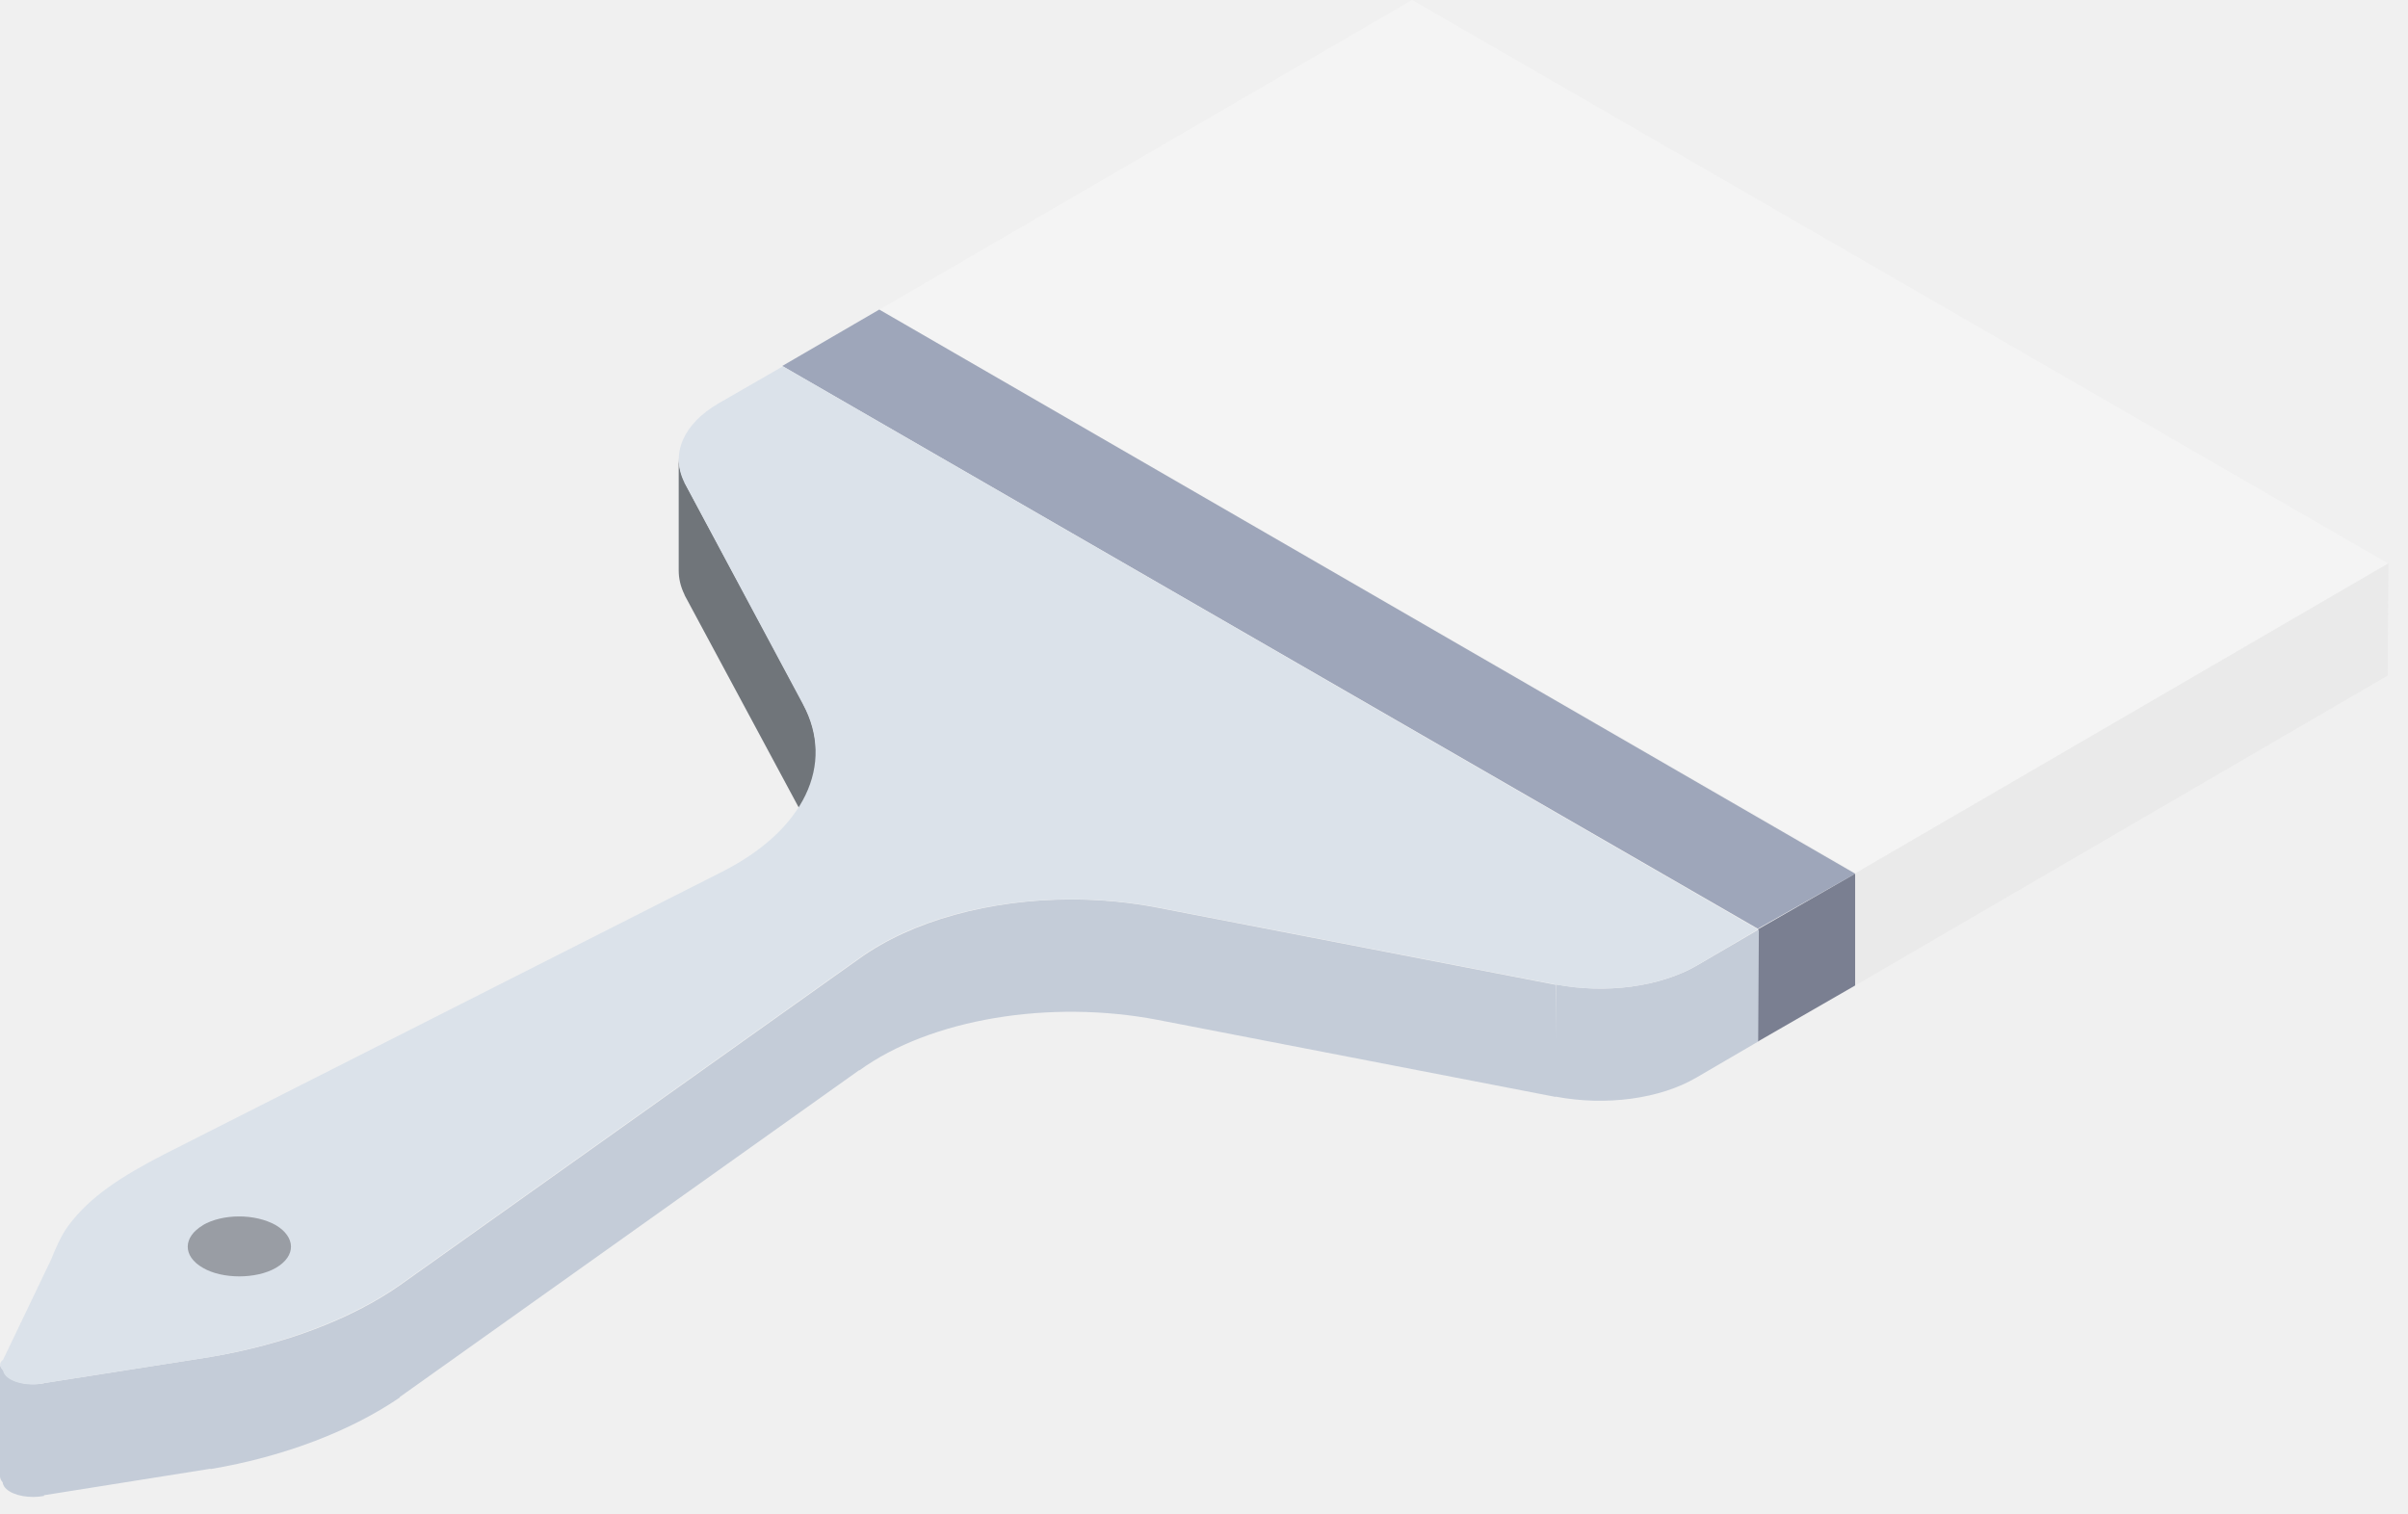
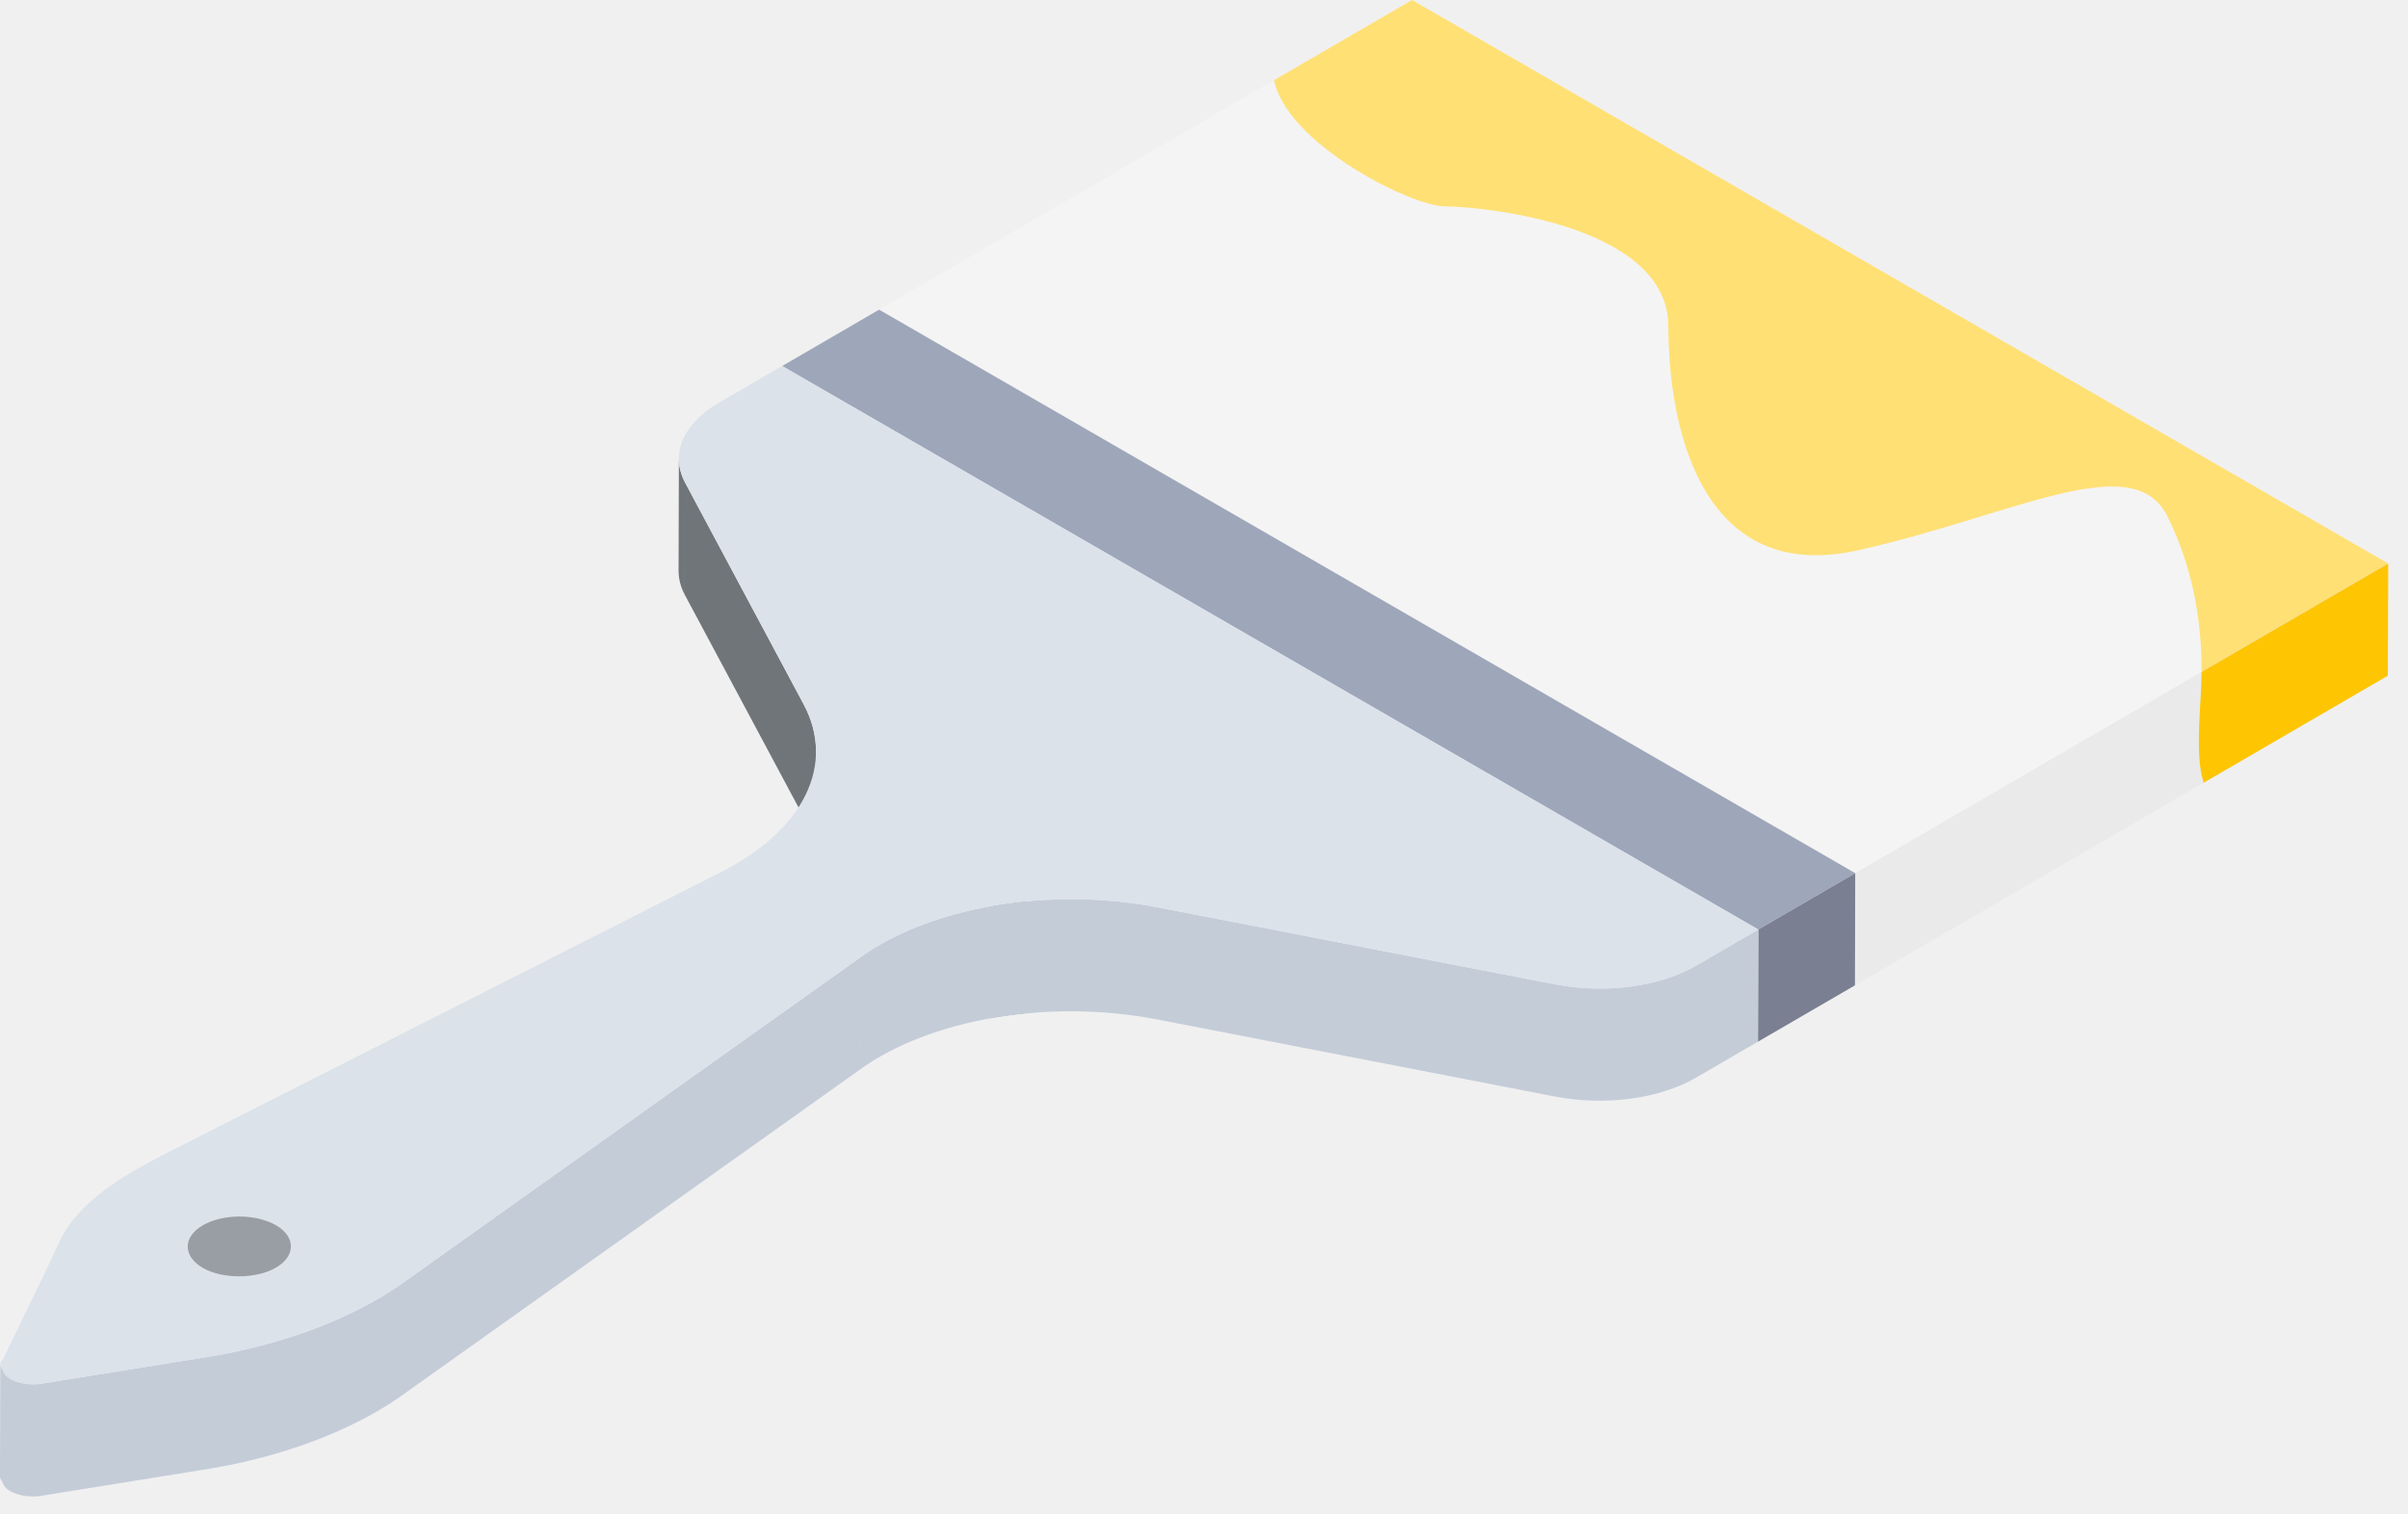
- <svg xmlns="http://www.w3.org/2000/svg" xmlns:xlink="http://www.w3.org/1999/xlink" width="70" height="44">
+ <svg xmlns="http://www.w3.org/2000/svg" xmlns:xlink="http://www.w3.org/1999/xlink" width="70px" height="44px" viewBox="0 0 70 44" version="1.1">
  <defs>
-     <path id="a" d="M16.05 0L.57 9l28.38 16.38 15.47-9z" />
-     <path id="c" d="M.98 2.34V5.6C3.04 4.1 6.5 3.53 9.64 4.14V.87C8.84.7 8 .63 7.14.63c-2.34 0-4.62.6-6.15 1.7" />
-     <path id="e" d="M.08 4.1c.06.25.46.4.88.4.1 0 .22 0 .32-.02V1.2C.8 1.33.17 1.16.1.85" />
-     <path id="f" d="M.08 4.1c.06.25.46.4.88.4.1 0 .22 0 .32-.02V1.2C.8 1.33.17 1.16.1.85" />
-     <path id="g" d="M.08 4.1c.06.25.46.4.88.4.1 0 .22 0 .32-.02V1.2C.8 1.33.17 1.16.1.85" />
-     <path id="h" d="M.08 4.1c.06.25.46.4.88.4.1 0 .22 0 .32-.02V1.2C.8 1.33.17 1.16.1.85" />
-     <path id="i" d="M.08 4.1c.06.25.46.4.88.4.1 0 .22 0 .32-.02V1.2C.8 1.33.17 1.16.1.85" />
-     <path id="j" d="M.95 9.38v3.26l15.46-9 .02-2.96v-.3z" />
+     <polygon id="path-1" points="16.047 0 0.571 8.994 28.946 25.376 44.423 16.383 44.423 16.382" />
+     <path d="M0.983,2.344 L0.975,5.605 C3.044,4.1 6.519,3.524 9.654,4.134 L9.663,0.873 C8.833,0.712 7.98,0.634 7.135,0.634 C4.788,0.634 2.506,1.238 0.983,2.344" id="path-3" />
+     <path d="M0.077,4.098 C0.136,4.345 0.541,4.506 0.959,4.507 L0.965,4.507 C1.07,4.507 1.176,4.496 1.277,4.475 L1.286,1.214 C0.781,1.323 0.16,1.147 0.086,0.838" id="path-5" />
+     <path d="M0.077,4.098 C0.136,4.345 0.541,4.506 0.959,4.507 L0.965,4.507 C1.07,4.507 1.176,4.496 1.277,4.475 L1.286,1.214 C0.781,1.323 0.16,1.147 0.086,0.838" id="path-7" />
+     <path d="M0.077,4.098 C0.136,4.345 0.541,4.506 0.959,4.507 L0.965,4.507 C1.07,4.507 1.176,4.496 1.277,4.475 L1.286,1.214 C0.781,1.323 0.16,1.147 0.086,0.838" id="path-9" />
+     <path d="M0.077,4.098 C0.136,4.345 0.541,4.506 0.959,4.507 L0.965,4.507 C1.07,4.507 1.176,4.496 1.277,4.475 L1.286,1.214 C0.781,1.323 0.16,1.147 0.086,0.838" id="path-11" />
+     <path d="M0.077,4.098 C0.136,4.345 0.541,4.506 0.959,4.507 L0.965,4.507 C1.07,4.507 1.176,4.496 1.277,4.475 L1.286,1.214 C0.781,1.323 0.16,1.147 0.086,0.838" id="path-13" />
+     <polygon id="path-15" points="0.946 9.377 0.938 12.638 16.414 3.644 16.423 0.68 16.423 0.384" />
  </defs>
-   <g fill="none">
-     <g>
-       <g>
-         <g>
-           <g transform="translate(25 0)">
-             <mask id="b">
-               <use xlink:href="#a" />
+   <g id="Illustration" stroke="none" stroke-width="1" fill="none" fill-rule="evenodd">
+     <g id="ill" transform="translate(-783, -456)">
+       <g id="Group-2" transform="translate(109, 90)">
+         <g id="Group-5" transform="translate(674, 366)">
+           <g id="Path-4" transform="translate(25, 0)">
+             <mask id="mask-2" fill="white">
+               <use xlink:href="#path-1" />
            </mask>
-             <use id="Mask" fill="#F4F4F4" xlink:href="#a" />
-             <path fill="#FFE074" d="M12 2c0 2 4 4 5 4s6.5.5 6.5 3.5 1 7.5 5.5 6.5 8-3 9-1c.67 1.33 1 2.83 1 4.5l3 3.5 7.5-6L17-4c-3.33 2.67-5 4.67-5 6z" mask="url(#b)" />
+             <use id="Mask" fill="#F4F4F4" xlink:href="#path-1" />
+             <path d="M12,2 C12,4 16,6 17,6 C18,6 23.5,6.5 23.5,9.5 C23.5,12.5 24.5,17 29,16 C33.5,15 37,13 38,15 C38.667,16.333 39,17.833 39,19.5 L42,23 L49.5,17 L17,-4 C13.667,-1.333 12,0.667 12,2 Z" fill="#FFE074" mask="url(#mask-2)" />
          </g>
-           <path fill="#9EA6BA" d="M22.74 10.64L25.56 9l28.37 16.4L51.1 27z" />
-           <path fill="#7A7F91" d="M53.93 25.4v3.25l-2.83 1.63v-3.26z" />
-           <path id="Combined-Shape" fill="#70757A" d="M19.9 14.03v3.26c-.12-.24-.17-.48-.17-.7v-3.27c0 .23.06.47.18.7zm3.45 6.43v3.26L19.9 17.3v-3.27l3.45 6.43zm.37 1.4v3.25c0-.45-.13-.92-.37-1.38v-3.26c.25.46.37.93.37 1.4z" />
-           <g transform="translate(24 25.507)">
-             <mask id="d">
-               <use xlink:href="#c" />
+           <polygon id="Fill-4" fill="#9EA6BA" points="22.737 10.641 25.555 9.003 53.932 25.386 51.113 27.024" />
+           <polygon id="Fill-5" fill="#7A7F91" points="53.933 25.386 53.923 28.647 51.104 30.284 51.114 27.024" />
+           <path d="M19.913,14.026 L19.903,17.287 C19.783,17.056 19.726,16.823 19.726,16.592 L19.735,13.333 C19.734,13.562 19.793,13.796 19.913,14.026 Z M23.355,20.462 L23.346,23.723 L19.904,17.287 L19.913,14.026 L23.355,20.462 Z M23.722,21.854 L23.713,25.114 C23.714,24.651 23.595,24.181 23.346,23.723 L23.355,20.462 C23.604,20.921 23.724,21.39 23.722,21.854 Z" id="Combined-Shape" fill="#70757A" />
+           <g id="Group-31" transform="translate(24, 25.5071)">
+             <mask id="mask-4" fill="white">
+               <use xlink:href="#path-3" />
            </mask>
-             <path fill="#9499A0" d="M5.8.7v3.26c-.36.03-.7.08-1.03.14V.84C5.12.78 5.46.74 5.8.7" mask="url(#d)" />
+             <g id="Clip-30" />
+             <path d="M5.797,0.699 L5.787,3.96 C5.443,3.994 5.103,4.042 4.77,4.101 L4.778,0.842 C5.112,0.781 5.452,0.733 5.797,0.699" id="Fill-29" fill="#9499A0" mask="url(#mask-4)" />
          </g>
-           <path fill="#C4CCD8" d="M.08 43.1c-.05-.06-.08-.12-.08-.18v-3.26c0 .06.04.12.1.18.06.3.68.48 1.2.37l-.02 3.28c-.1.02-.2.03-.32.03-.42 0-.82-.15-.88-.4zm6.04-3.34v2.94l-4.84.77v-3.26l4.84-.76c2.15-.36 4.1-1.1 5.5-2.08v3.26c-1.42.97-3.36 1.72-5.5 2.08v-2.94zm18.86-10.6v1.95L11.6 40.63l.02-3.26 13.36-9.5c1.53-1.1 3.8-1.72 6.16-1.72.84 0 1.7.08 2.52.24l11.56 2.24v3.26l-11.57-2.24c-3.13-.6-6.6-.03-8.67 1.47v-1.94zm24.33 2.17c-1.06.62-2.63.83-4.1.55l.02-3.26c1.46.28 3.03.07 4.1-.55l1.8-1.05-.02 3.26-1.8 1.05z" />
-           <path d="M.08 43.1c.06.25.46.4.88.4.1 0 .22 0 .32-.02V40.2c-.5.12-1.12-.05-1.2-.36" />
-           <path d="M.08 43.1c.06.25.46.4.88.4.1 0 .22 0 .32-.02V40.2c-.5.12-1.12-.05-1.2-.36" />
-           <g transform="translate(0 39)">
-             <mask>
-               <use xlink:href="#e" />
+           <path d="M0.077,43.098 C0.031,43.035 0,42.978 0,42.921 L0.009,39.661 C0.009,39.716 0.039,39.776 0.086,39.838 C0.16,40.147 0.781,40.323 1.286,40.214 L1.277,43.475 C1.176,43.496 1.07,43.507 0.965,43.507 L0.959,43.507 C0.541,43.506 0.136,43.345 0.077,43.098 Z M6.115,39.761 L6.106,42.697 L1.277,43.475 L1.286,40.214 L6.116,39.436 C8.265,39.077 10.208,38.333 11.617,37.364 L11.607,40.624 C10.2,41.594 8.255,42.338 6.107,42.697 L6.115,39.761 Z M24.98,29.159 L24.974,31.113 L11.607,40.623 L11.617,37.364 L24.983,27.852 L24.983,27.851 C26.506,26.745 28.788,26.141 31.135,26.141 C31.98,26.141 32.833,26.219 33.663,26.38 L45.22,28.62 L45.211,31.881 L33.654,29.641 C30.519,29.031 27.044,29.607 24.975,31.112 C24.975,31.112 24.975,31.112 24.975,31.112 L24.977,30.461 L24.98,29.159 Z M49.306,31.329 C48.241,31.948 46.67,32.157 45.211,31.881 L45.22,28.62 C46.678,28.896 48.25,28.688 49.315,28.069 L51.113,27.023 L51.103,30.284 L49.306,31.329 Z" id="Combined-Shape" fill="#C4CCD8" />
+           <g id="Group-143" transform="translate(0, 39.5071)" />
+           <path d="M0.077,43.098 C0.136,43.345 0.541,43.506 0.959,43.507 L0.965,43.507 C1.07,43.507 1.176,43.496 1.277,43.475 L1.286,40.214 C0.781,40.323 0.16,40.147 0.086,39.838" id="Clip-146" />
+           <path d="M0.077,43.098 C0.136,43.345 0.541,43.506 0.959,43.507 L0.965,43.507 C1.07,43.507 1.176,43.496 1.277,43.475 L1.286,40.214 C0.781,40.323 0.16,40.147 0.086,39.838" id="Clip-149" />
+           <g id="Clip-155-+-Clip-158-+-Clip-161-+-Clip-164-+-Clip-167-+-Clip-170-Mask" transform="translate(0, 39)">
+             <mask id="mask-6" fill="white">
+               <use xlink:href="#path-5" />
            </mask>
-             <mask>
-               <use xlink:href="#f" />
+             <g id="Mask" />
+             <mask id="mask-8" fill="white">
+               <use xlink:href="#path-7" />
            </mask>
-             <mask>
-               <use xlink:href="#g" />
+             <g id="Clip-155" />
+             <mask id="mask-10" fill="white">
+               <use xlink:href="#path-9" />
            </mask>
-             <mask>
-               <use xlink:href="#h" />
+             <g id="Clip-158" />
+             <mask id="mask-12" fill="white">
+               <use xlink:href="#path-11" />
            </mask>
-             <mask>
-               <use xlink:href="#i" />
+             <g id="Clip-161" />
+             <mask id="mask-14" fill="white">
+               <use xlink:href="#path-13" />
            </mask>
+             <g id="Clip-164" />
          </g>
-           <path fill="#DBE2EA" d="M22.74 10.64L51.1 27.02l-1.78 1.05c-1.07.62-2.64.83-4.1.55l-11.56-2.24c-3.13-.6-6.6-.03-8.68 1.47l-13.36 9.5c-1.4.98-3.36 1.73-5.5 2.1l-4.83.76c-.52.12-1.14-.05-1.2-.36-.1-.12-.13-.22 0-.32l1.4-2.92c.1-.26.3-.72.5-.98.63-.85 1.56-1.44 2.78-2.07l16.25-8.23c2.35-1.2 3.27-3.1 2.32-4.86l-3.44-6.43c-.42-.84-.04-1.72 1-2.32l1.84-1.06z" />
-           <path fill="#999DA4" d="M5.9 35.62c-.58.34-.6.9 0 1.24.56.33 1.55.33 2.12 0 .6-.35.57-.9 0-1.24-.6-.34-1.54-.34-2.13 0z" />
-           <g transform="translate(53 16)">
-             <mask id="k">
-               <use xlink:href="#j" />
+           <path d="M22.737,10.641 L51.113,27.023 L49.315,28.068 C48.251,28.688 46.678,28.896 45.219,28.62 L33.663,26.38 C30.528,25.771 27.053,26.347 24.983,27.852 L11.617,37.364 C10.208,38.333 8.264,39.077 6.116,39.437 L1.286,40.214 C0.781,40.323 0.16,40.147 0.086,39.838 C-0.001,39.721 -0.031,39.621 0.085,39.521 L1.497,36.604 C1.61,36.336 1.813,35.884 2,35.625 C2.63,34.773 3.561,34.179 4.784,33.553 L21.03,25.318 C23.375,24.106 24.302,22.209 23.354,20.462 L19.913,14.026 C19.475,13.19 19.86,12.313 20.895,11.711 L22.737,10.641 Z" id="Fill-176" fill="#DBE2EA" />
+           <path d="M5.892,35.625 C5.317,35.96 5.305,36.52 5.899,36.862 C6.464,37.188 7.445,37.188 8.02,36.854 C8.61,36.512 8.592,35.951 8.028,35.625 C7.434,35.282 6.482,35.282 5.892,35.625 Z" id="Path" fill="#999DA4" />
+           <g id="Path-6" transform="translate(53, 16)">
+             <mask id="mask-16" fill="white">
+               <use xlink:href="#path-15" />
            </mask>
-             <use fill="#EAEAEA" xlink:href="#j" />
-             <path fill="#FEC502" d="M11 3.5c0 1.5-.5 4 1 4 1 0 3.5-2.17 7.5-6.5L17-1c-4 2-6 3.5-6 4.5z" mask="url(#k)" />
+             <use id="Mask" fill="#EAEAEA" xlink:href="#path-15" />
+             <path d="M11,3.5 C11,5 10.5,7.5 12,7.5 C13,7.5 15.5,5.333 19.5,1 L17,-1 C13,1 11,2.5 11,3.5 Z" fill="#FEC502" mask="url(#mask-16)" />
          </g>
        </g>
      </g>
    </g>
  </g>
</svg>
